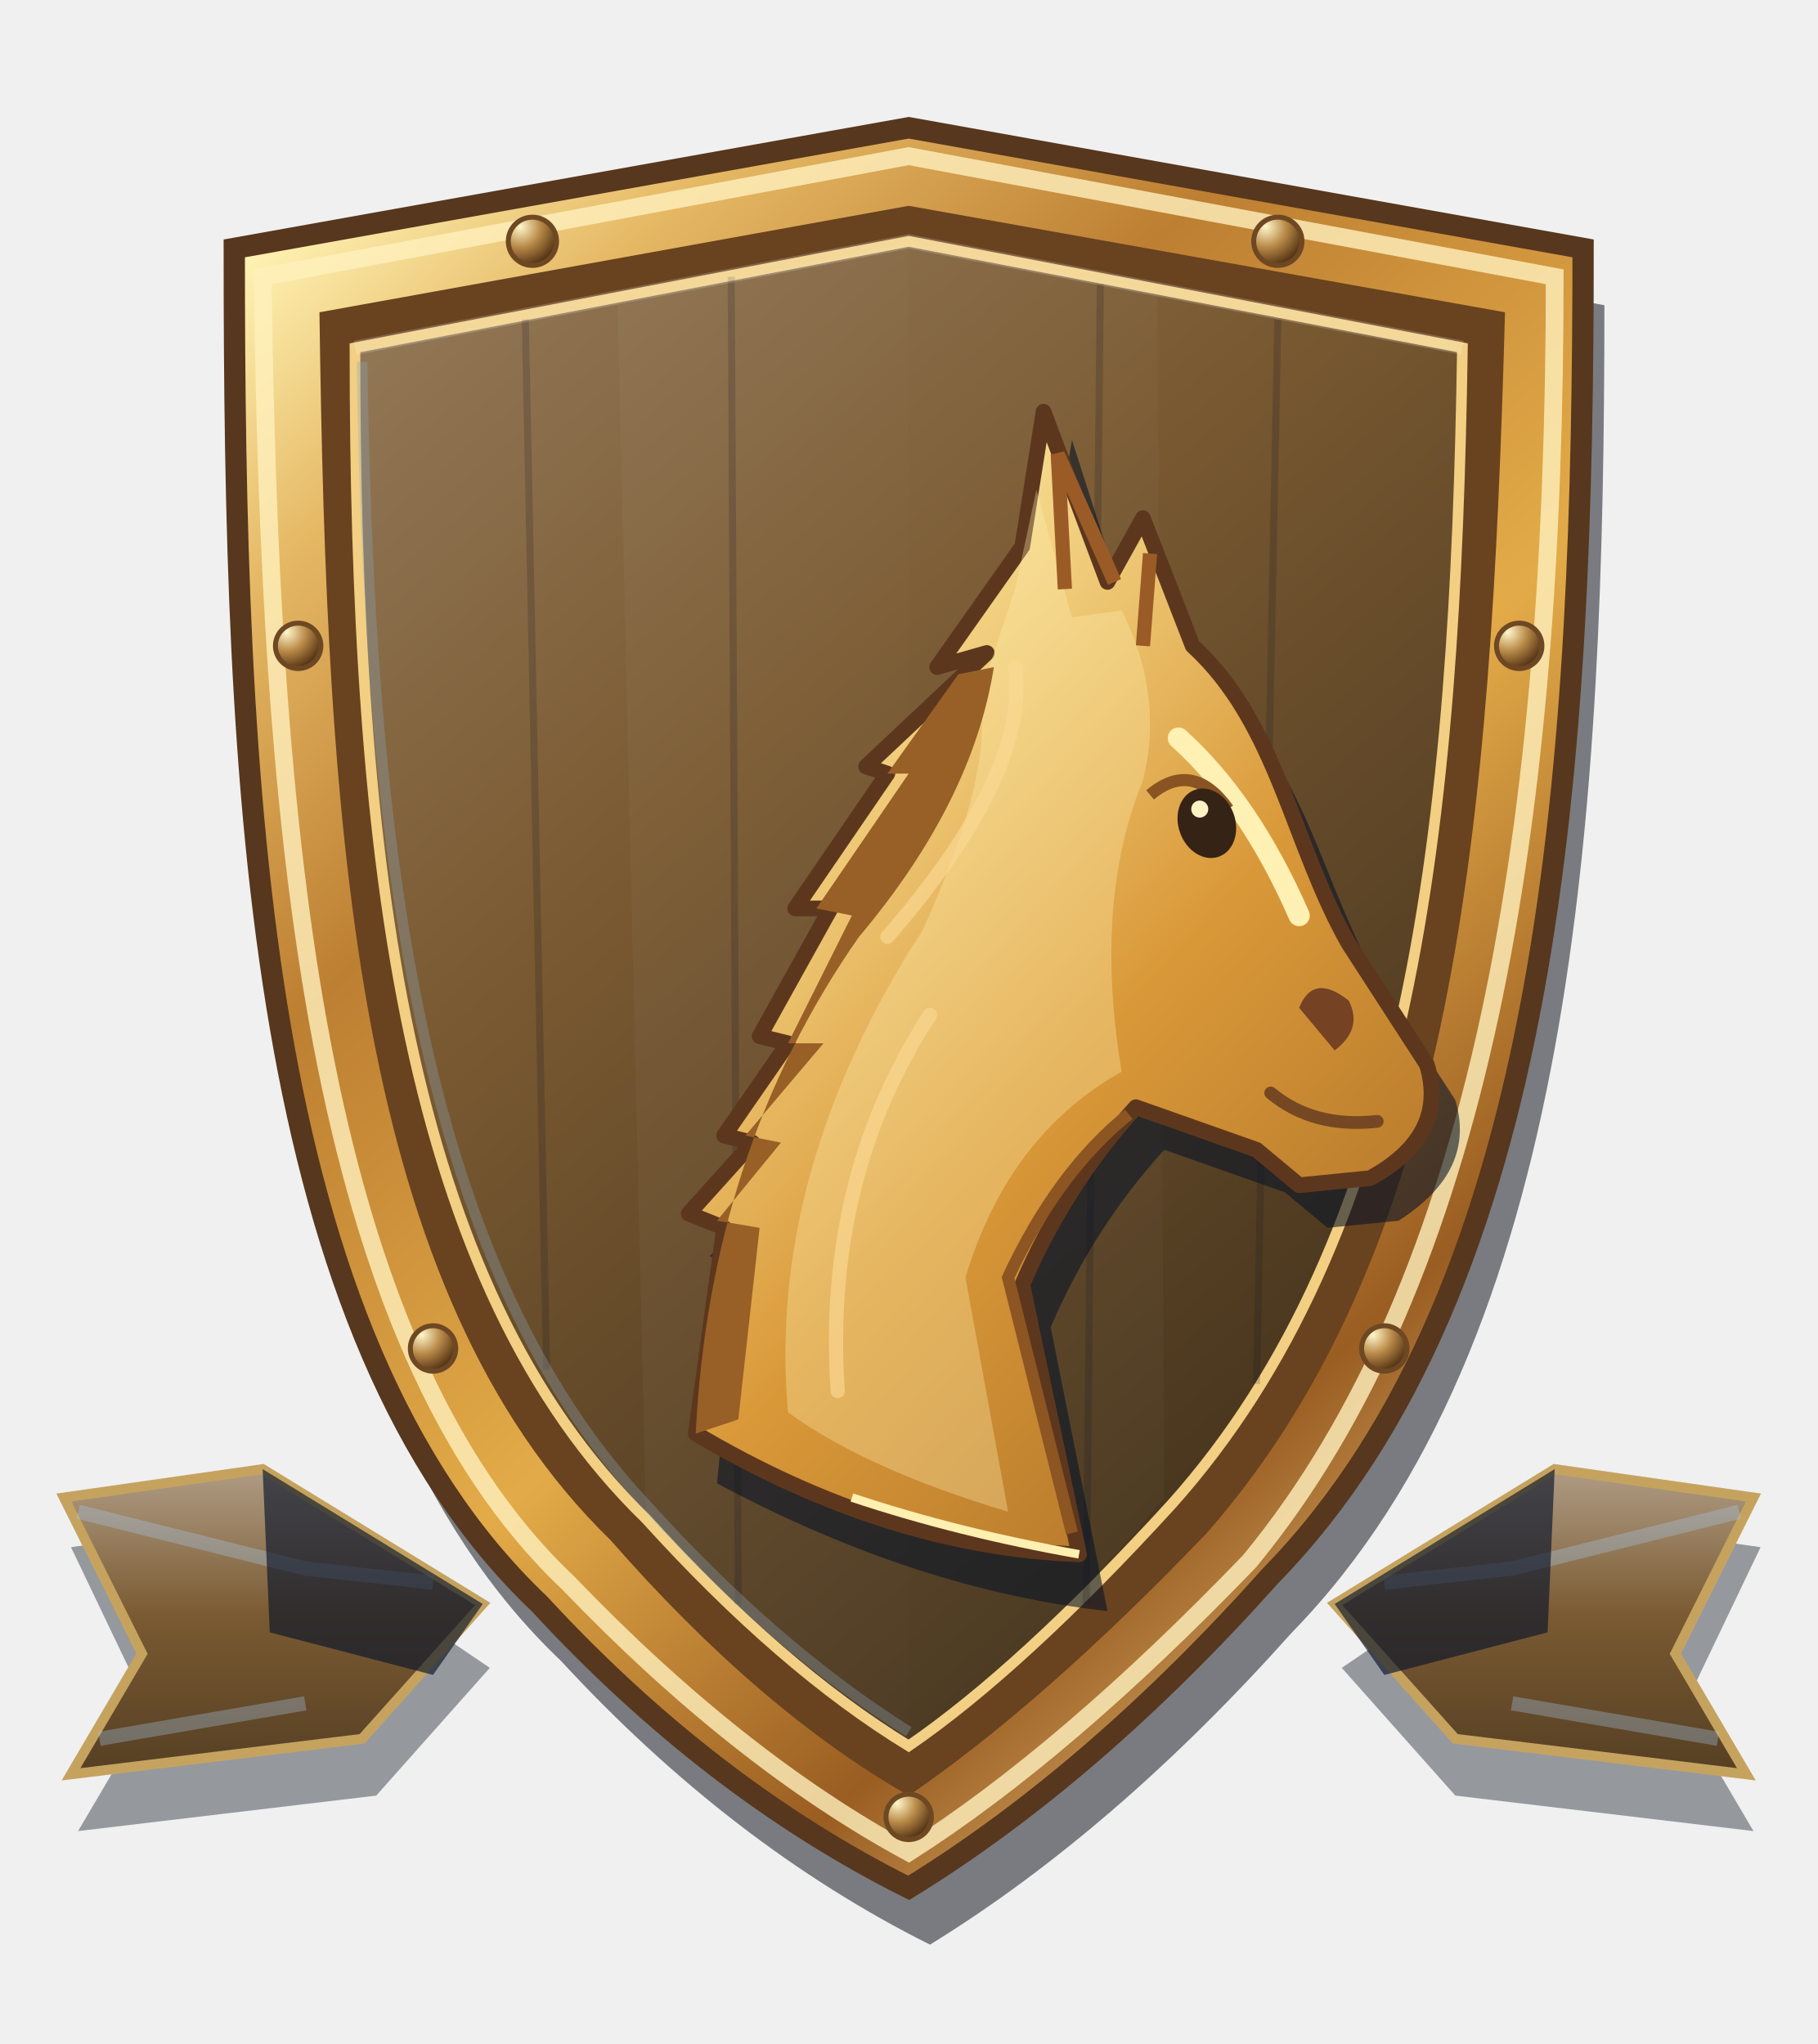
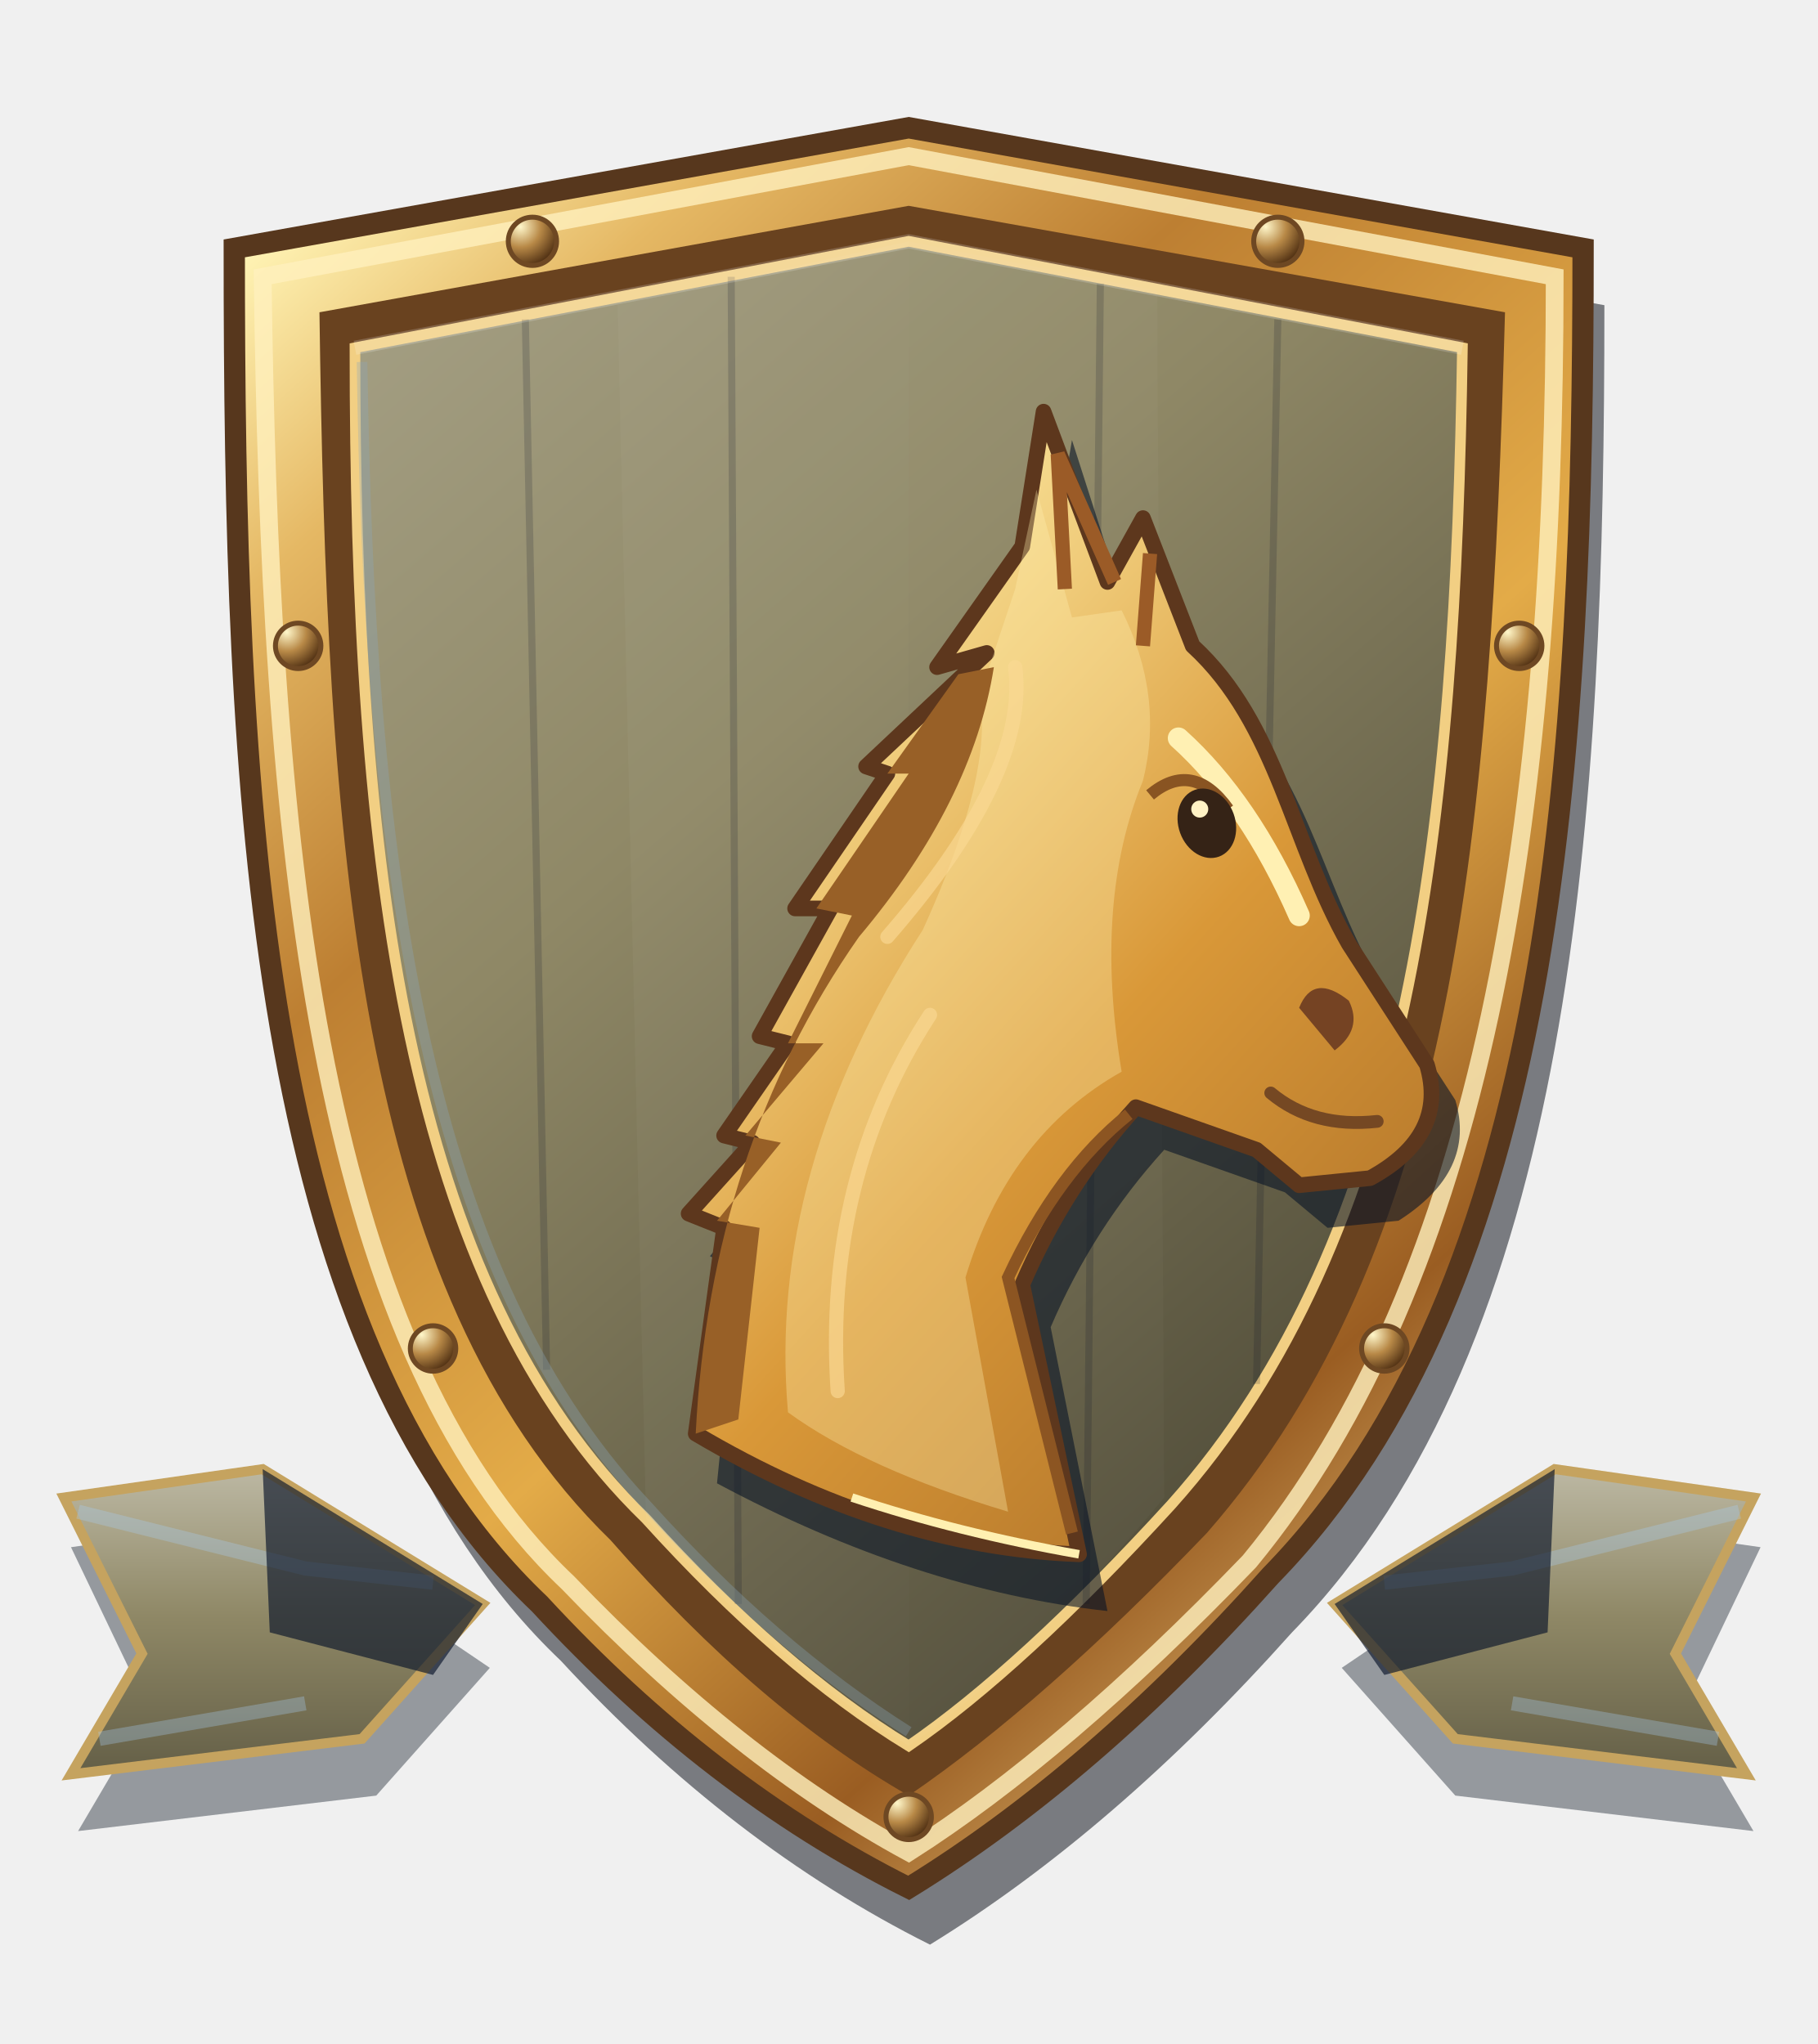
<svg xmlns="http://www.w3.org/2000/svg" width="256" height="288" viewBox="0 0 256 288">
  <defs>
    <linearGradient id="face" x1="0" y1="0" x2="0.65" y2="1">
-       <stop stop-color="#957b5b" />
-       <stop offset=".4" stop-color="#7a5a32" />
-       <stop offset="1" stop-color="#43321c" />
+       <stop stop-color="#a5a085" />
+       <stop offset=".4" stop-color="#8f8866" />
+       <stop offset="1" stop-color="#4f4b38" />
    </linearGradient>
    <linearGradient id="silk" x1="0" y1="0" x2="0" y2="1">
-       <stop stop-color="#af9c84" />
-       <stop offset=".48" stop-color="#7a5a32" />
-       <stop offset="1" stop-color="#553f23" />
+       <stop stop-color="#bcb8a3" />
+       <stop offset=".48" stop-color="#8f8866" />
+       <stop offset="1" stop-color="#645f47" />
    </linearGradient>
    <linearGradient id="rim" x1=".12" y1="0" x2=".8" y2="1">
      <stop stop-color="#fff3b4" />
      <stop offset=".13" stop-color="#e5b864" />
      <stop offset=".31" stop-color="#bd7f32" />
      <stop offset=".57" stop-color="#e3ab48" />
      <stop offset=".8" stop-color="#9a5d22" />
      <stop offset="1" stop-color="#efce83" />
    </linearGradient>
    <linearGradient id="gold" x1=".18" y1="0" x2=".9" y2="1">
      <stop stop-color="#fff1ad" />
      <stop offset=".26" stop-color="#efca78" />
      <stop offset=".54" stop-color="#d99838" />
      <stop offset="1" stop-color="#a86c27" />
    </linearGradient>
    <linearGradient id="edge" x1="0" y1="0" x2=".8" y2="1">
      <stop stop-color="#fff8ce" />
      <stop offset=".6" stop-color="#dba544" />
      <stop offset="1" stop-color="#784519" />
    </linearGradient>
    <linearGradient id="steel" x1="0" y1=".2" x2="1" y2=".7">
      <stop stop-color="#5d6d83" />
      <stop offset=".36" stop-color="#d5e4ea" />
      <stop offset=".55" stop-color="#f6fcfd" />
      <stop offset=".58" stop-color="#a2b5c8" />
      <stop offset="1" stop-color="#566677" />
    </linearGradient>
    <linearGradient id="wood" x1="0" y1="0" x2="1" y2=".2">
      <stop stop-color="#81502b" />
      <stop offset=".23" stop-color="#d89a52" />
      <stop offset=".5" stop-color="#e8b46a" />
      <stop offset=".85" stop-color="#ae7037" />
      <stop offset="1" stop-color="#724121" />
    </linearGradient>
    <linearGradient id="shaft" x1="0" y1="0" x2="1" y2="0">
      <stop stop-color="#6b3b18" />
      <stop offset=".35" stop-color="#f2c773" />
      <stop offset=".6" stop-color="#cb8c3c" />
      <stop offset="1" stop-color="#80501d" />
    </linearGradient>
    <radialGradient id="stone" cx=".28" cy=".22" r=".85">
      <stop stop-color="#faf4e5" />
      <stop offset=".28" stop-color="#c9c6be" />
      <stop offset=".72" stop-color="#898f92" />
      <stop offset="1" stop-color="#4d5863" />
    </radialGradient>
    <radialGradient id="rivet" cx=".25" cy=".2" r=".85">
      <stop stop-color="#fff7ca" />
      <stop offset=".5" stop-color="#b88947" />
      <stop offset="1" stop-color="#503013" />
    </radialGradient>
  </defs>
  <path d="M37 209 L9 213 L20 236 L10 253 L52 248 L68 230 Z" fill="#0c1724" opacity=".4" transform="translate(1 5)" />
  <path d="M219 209 L247 213 L236 236 L246 253 L204 248 L188 230 Z" fill="#0c1724" opacity=".4" transform="translate(1 5)" />
  <path d="M37 207 L9 211 L20 233 L10 250 L51 245 L68 226 Z M219 207 L247 211 L236 233 L246 250 L205 245 L188 226 Z" fill="url(#silk)" stroke="#c5a35f" stroke-width="1.4" />
  <path d="M11 213 L43 221 L61 223 M245 213 L213 221 L195 223 M14 245 L43 240 M242 245 L213 240" fill="none" stroke="#a7cdf0" stroke-opacity=".32" stroke-width="2" />
  <path d="M37 207 L38 230 L61 236 L68 226 Z M219 207 L218 230 L195 236 L188 226 Z" fill="#0b162b" opacity=".66" />
  <path d="M128 18 L223 35 C223 106 219 181 179 222 Q154 250 128 266 Q100 252 76 226 C36 188 33 111 33 35 Z" fill="#0b1018" opacity=".52" transform="translate(3 8)" />
  <path d="M128 18 L223 35 C223 106 219 181 179 222 Q154 250 128 266 Q100 252 76 226 C36 188 33 111 33 35 Z" fill="url(#rim)" stroke="#57371d" stroke-width="3" />
  <path d="M128 22 L219 39 C219 115 209 180 176 220 Q150 247 128 261 Q104 248 80 223 C44 189 38 116 37 39 Z" fill="none" stroke="#fff0bd" stroke-width="2.5" opacity=".8" />
  <path d="M128 29 L212 44 C210 117 205 176 170 216 Q147 240 128 253 Q107 241 86 217 C50 182 46 118 45 44 Z" fill="#69421f" />
  <path d="M128 34 L206 49 C205 116 199 174 165 212 Q144 235 128 246 Q110 235 91 214 C57 181 50 121 50 49 Z" fill="url(#face)" stroke="#f2cf83" stroke-width="1.5" />
  <path d="M128 34 L87 43 L91 214 Q110 235 128 246 Z" fill="#fff" opacity=".035" />
  <path d="M128 34 L163 41 L164 211 Q144 235 128 246 Z" fill="#fff" opacity=".025" />
  <path d="M74 45 L77 193 M103 39 L104 226 M155 40 L153 226 M180 45 L177 195" fill="none" stroke="#080d21" stroke-width="1" opacity=".17" />
  <path d="M50 49 L128 34 L206 49" fill="none" stroke="#fff" stroke-opacity=".18" stroke-width="2" />
  <path d="M51 51 C52 119 59 178 91 212 Q109 232 128 244" fill="none" stroke="#8ba6bc" stroke-opacity=".32" stroke-width="1.5" />
  <g fill="url(#rivet)" stroke="#6e4823" stroke-width=".7">
    <circle cx="75" cy="34" r="3.4" />
    <circle cx="180" cy="34" r="3.4" />
    <circle cx="42" cy="91" r="3.2" />
    <circle cx="214" cy="91" r="3.2" />
    <circle cx="61" cy="190" r="3.2" />
    <circle cx="195" cy="190" r="3.2" />
    <circle cx="128" cy="256" r="3.2" />
  </g>
  <path d="M145 75 L148 57 L156 82 L161 74 L168 92 C181 103 183 119 191 133 L202 150 Q205 160 194 167 L184 168 L178 163 L161 157 Q151 168 145 182 L153 222 Q126 219 98 204 L101 174 L97 172 L106 161 L102 160 L111 147 L106 147 L117 128 L112 128 L126 108 L123 108 L139 92 L132 94 Z" fill="#081426" opacity=".6" transform="translate(3 5)" />
  <path d="M144 77 L147 58 L156 82 L161 73 L168 91 C180 102 182 119 190 133 L201 150 Q204 160 193 166 L183 167 L177 162 L160 156 Q150 167 144 181 L152 219 Q125 218 98 202 L102 173 L97 171 L106 161 L102 160 L111 147 L107 146 L117 128 L112 128 L125 109 L122 108 L139 92 L132 94 Z" fill="url(#gold)" stroke="#5d371d" stroke-width="2.2" stroke-linejoin="round" />
  <path d="M143 83 L146 69 L151 87 L158 86 Q164 98 161 110 Q154 127 158 151 Q142 160 136 180 L142 213 Q122 207 111 199 Q108 165 130 131 Q140 109 138 98 Z" fill="#fff0b1" opacity=".33" />
  <path d="M98 202 Q100 162 121 132 Q137 113 140 94 L135 95 L125 109 L128 109 L115 128 L120 129 L111 147 L116 147 L105 160 L110 161 L101 172 L107 173 L104 200 Z" fill="#986027" />
  <path d="M118 196 Q116 166 131 143 M125 132 Q145 109 143 94" fill="none" stroke="#fbd994" stroke-width="2" stroke-linecap="round" opacity=".65" />
  <path d="M157 82 L149 64 L150 83 M162 78 L161 91" fill="none" stroke="#9b5b27" stroke-width="2" />
  <path d="M166 104 Q176 113 183 129" fill="none" stroke="#fff0b3" stroke-width="3" stroke-linecap="round" />
  <path d="M162 112 Q168 107 173 114" fill="none" stroke="#895422" stroke-width="1.7" />
  <ellipse cx="170" cy="116" rx="4" ry="5" fill="#352316" transform="rotate(-20 170 116)" />
  <circle cx="169" cy="114" r="1.2" fill="#fff2c5" />
  <path d="M183 142 Q185 137 190 141 Q192 145 188 148" fill="#754323" />
  <path d="M194 158 Q185 159 179 154" fill="none" stroke="#754823" stroke-width="1.8" stroke-linecap="round" />
  <path d="M159 157 Q149 165 142 180 L151 216" fill="none" stroke="#8c5522" stroke-width="1.7" />
  <path d="M120 211 Q135 216 152 219" fill="none" stroke="#fff0b1" stroke-width="1.2" />
</svg>
